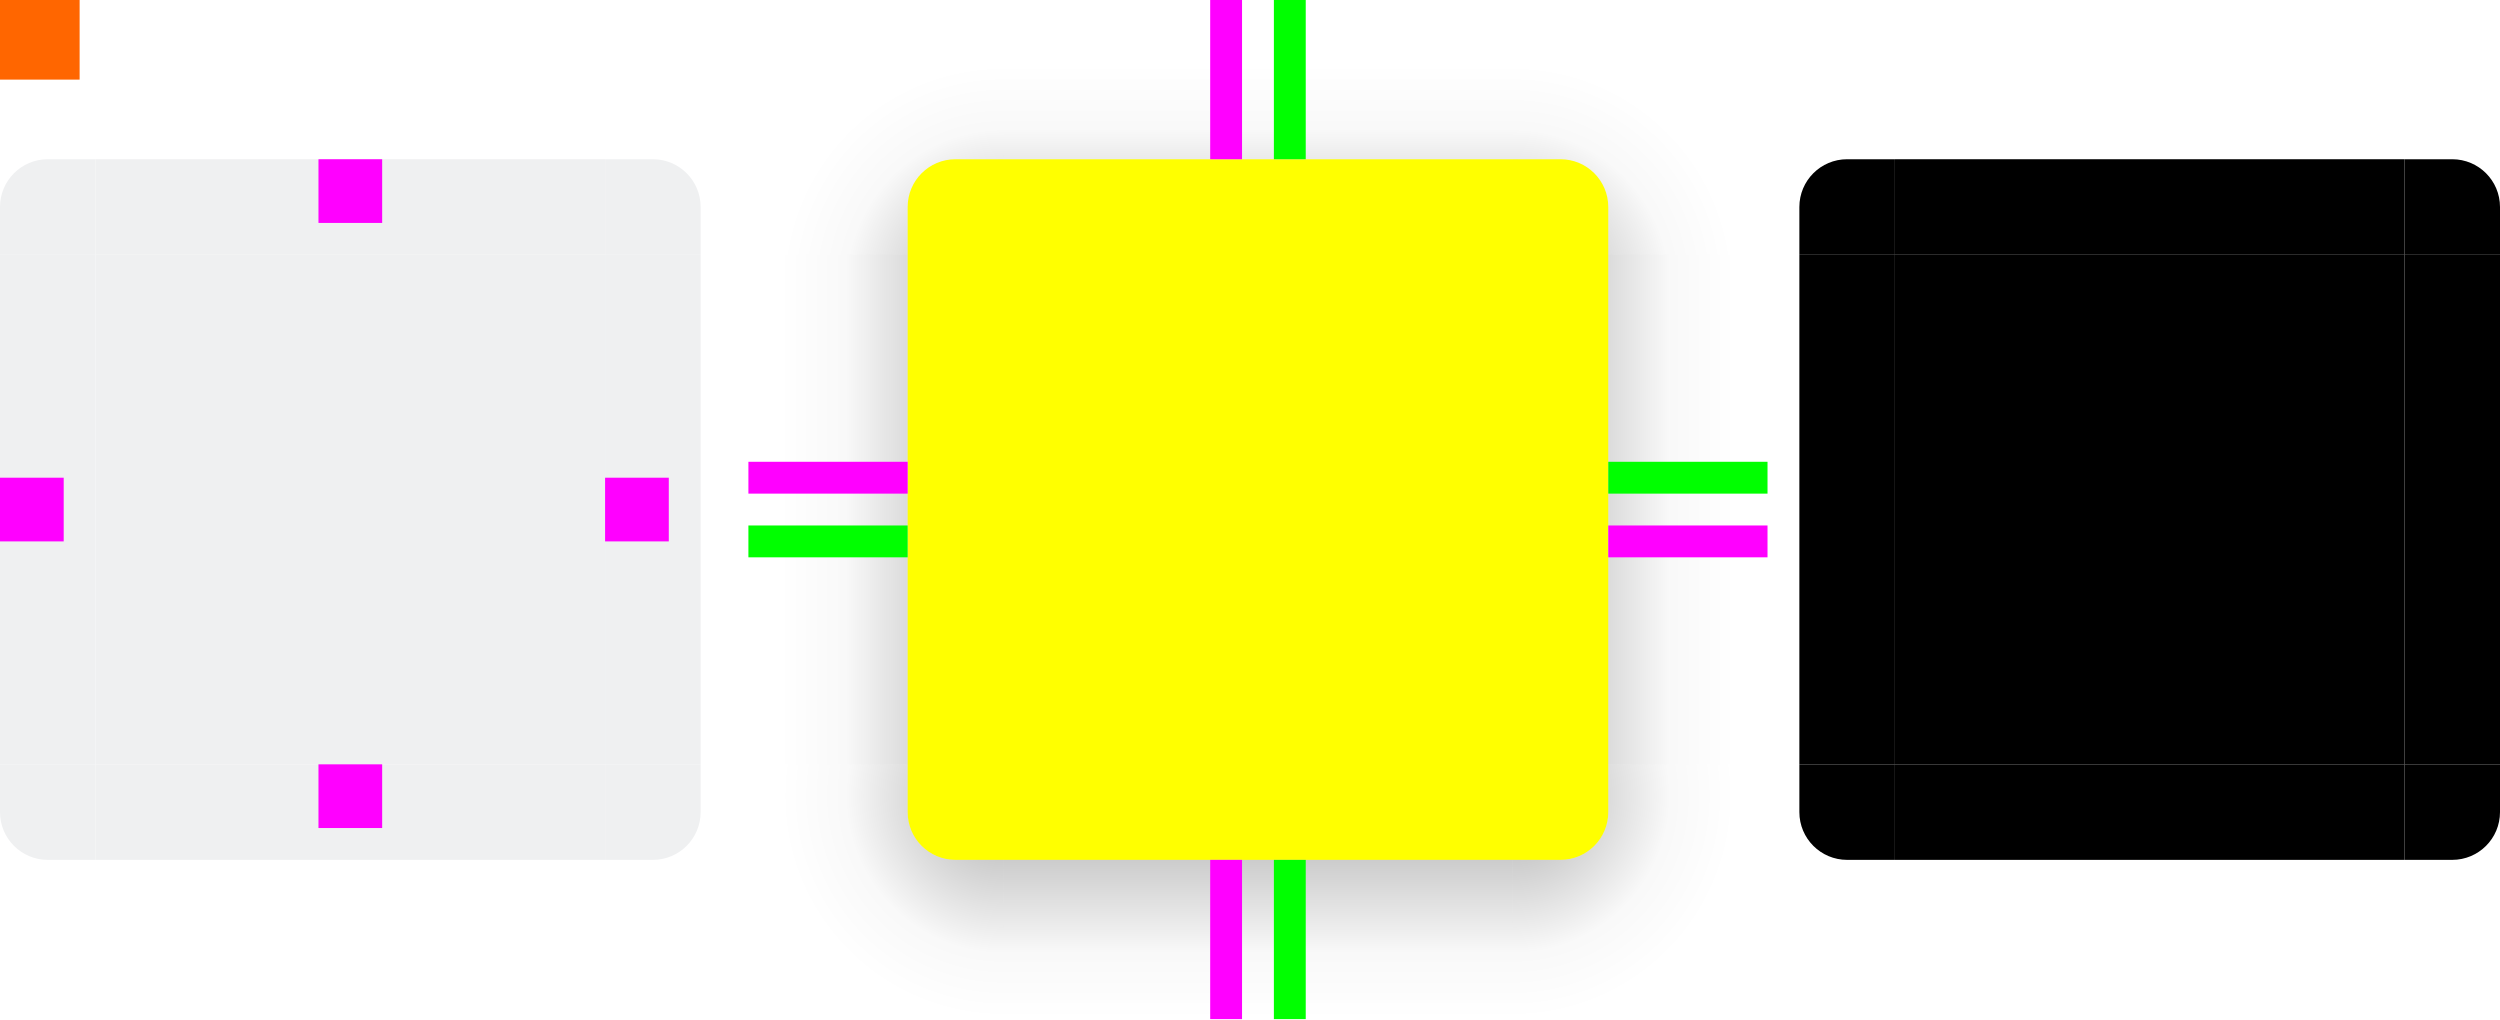
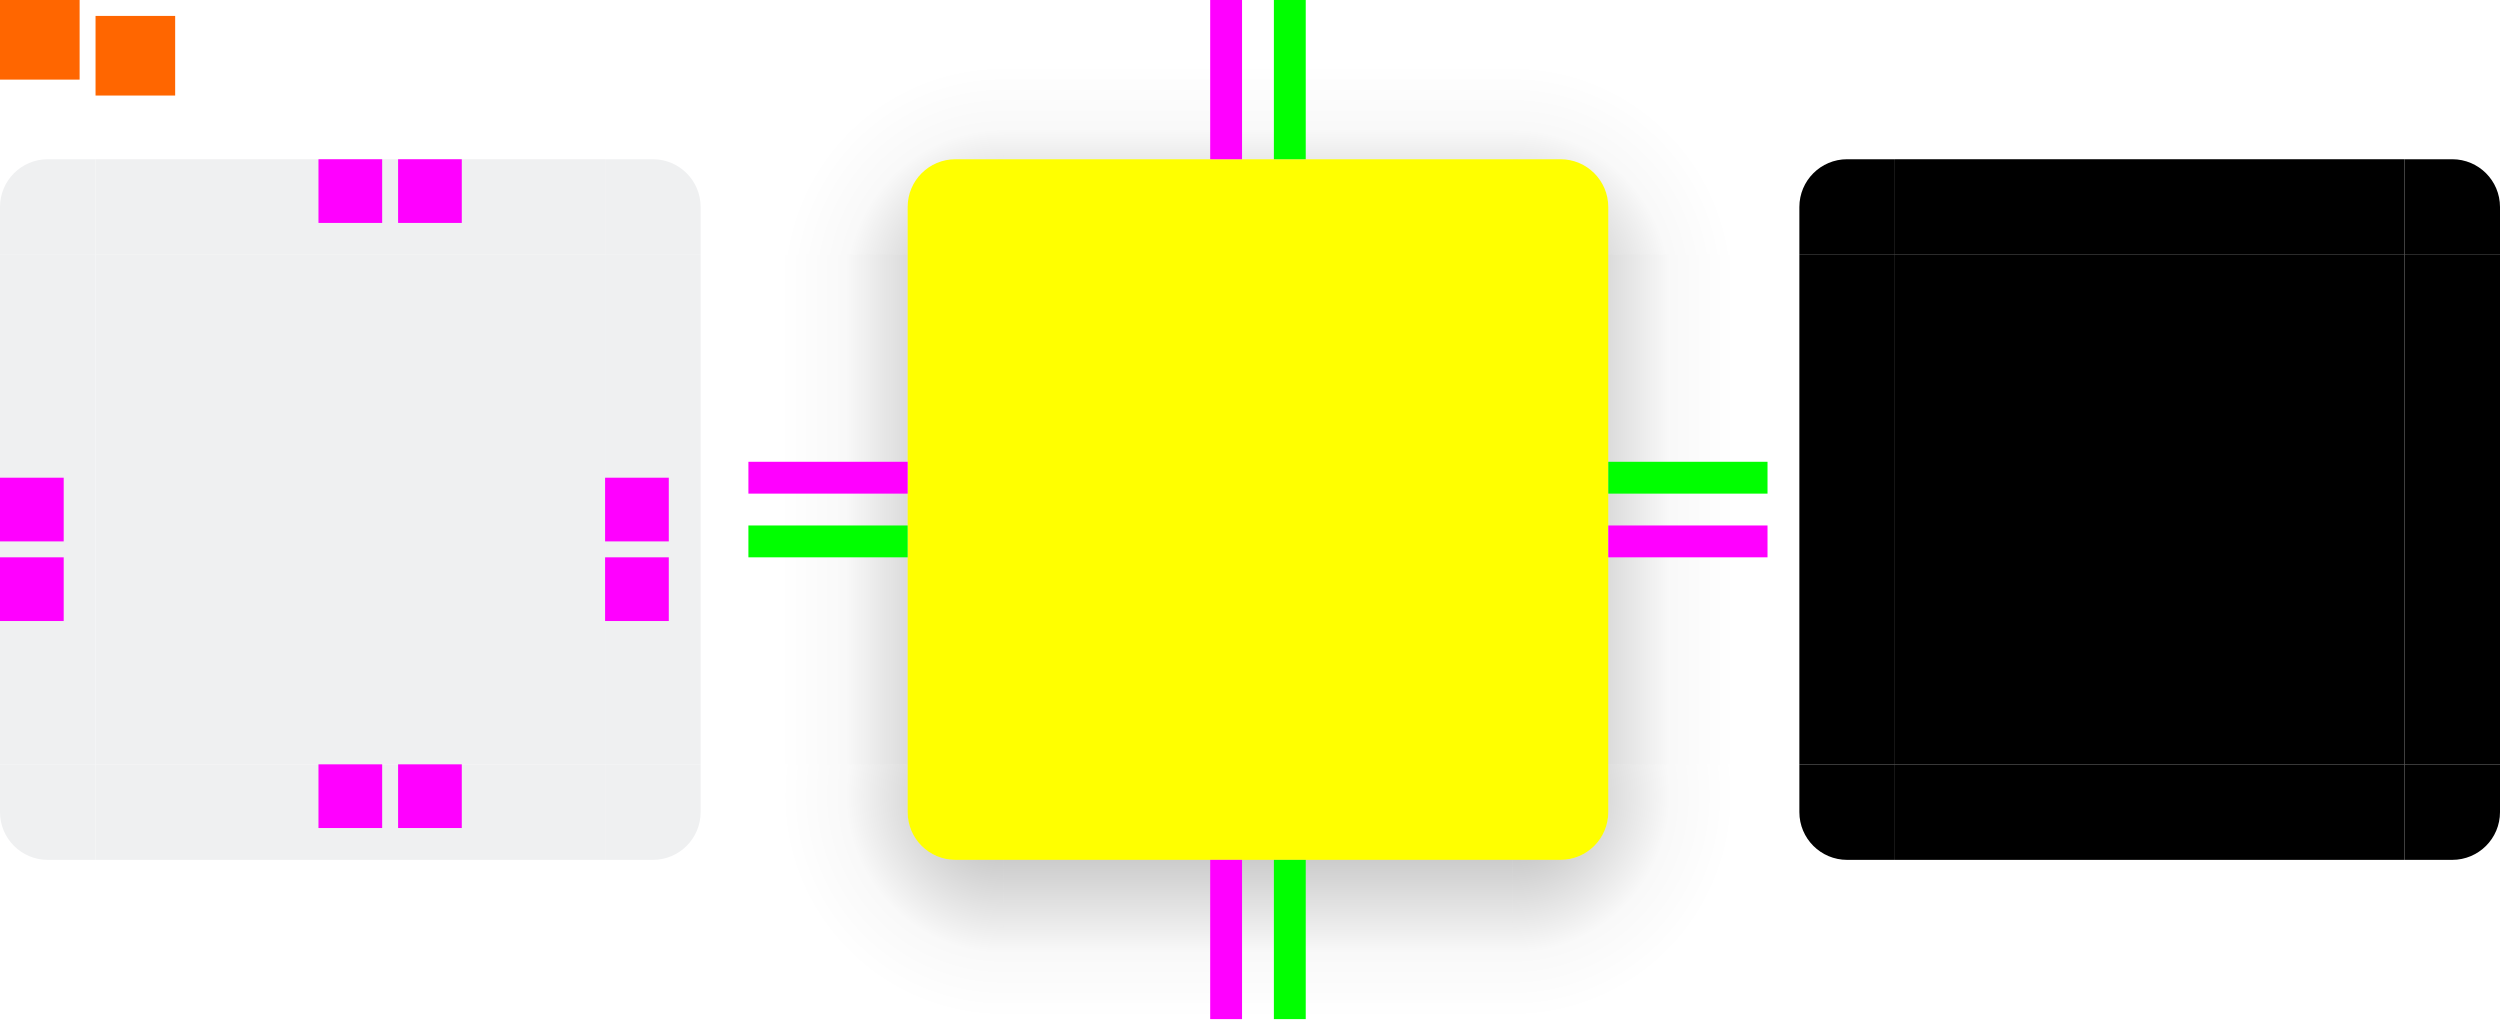
<svg xmlns="http://www.w3.org/2000/svg" xmlns:xlink="http://www.w3.org/1999/xlink" id="svg2" height="64" viewBox="0 0 157 64" width="157" version="1.1">
  <defs id="defs15">
    <style type="text/css" id="current-color-scheme">
            .ColorScheme-Text {
                color:#232629;
                stop-color:#232629;
            }
            .ColorScheme-Background {
                color:#eff0f1;
                stop-color:#eff0f1;
            }
        </style>
    <linearGradient id="shadow-side" gradientUnits="userSpaceOnUse">
      <stop id="stop1762" offset="0" style="stop-color:#000;stop-opacity:.2" />
      <stop id="stop1760" offset=".333" style="stop-color:#000;stop-opacity:.1" />
      <stop id="stop1758" offset=".5" style="stop-color:#000;stop-opacity:.05" />
      <stop id="stop1756" offset=".583" style="stop-color:#000;stop-opacity:.025" />
      <stop id="stop1754" offset="1" style="stop-color:#000;stop-opacity:0" />
    </linearGradient>
    <linearGradient id="shadow-corner" gradientUnits="userSpaceOnUse">
      <stop id="stop11958" offset="0" style="stop-color:#000;stop-opacity:1" />
      <stop id="stop11960" offset=".286" style="stop-color:#000;stop-opacity:.2" />
      <stop id="stop11962" offset=".524" style="stop-color:#000;stop-opacity:.1" />
      <stop id="stop11966" offset=".643" style="stop-color:#000;stop-opacity:.05" />
      <stop id="stop11968" offset=".702" style="stop-color:#000;stop-opacity:.025" />
      <stop id="stop11970" offset="1" style="stop-color:#000;stop-opacity:0" />
    </linearGradient>
    <linearGradient xlink:href="#shadow-side" id="linearGradient1734" gradientUnits="userSpaceOnUse" x1="16" y1="6" x2="16" y2="16" />
    <linearGradient xlink:href="#shadow-side" id="linearGradient1984" gradientUnits="userSpaceOnUse" x1="12" y1="16" x2="2" y2="16" />
    <linearGradient xlink:href="#shadow-side" id="linearGradient4945" gradientUnits="userSpaceOnUse" x1="16" y1="14" x2="16" y2="4" />
    <linearGradient xlink:href="#shadow-side" id="linearGradient8667" gradientUnits="userSpaceOnUse" x1="4" y1="16" x2="14" y2="16" />
    <radialGradient xlink:href="#shadow-corner" id="radialGradient3268" cx="95" cy="50" fx="95" fy="50" r="6.5" gradientUnits="userSpaceOnUse" gradientTransform="matrix(0,2.153846,-2.153846,0,107.6923,-202.6154)" />
    <radialGradient xlink:href="#shadow-corner" id="radialGradient3268-4" cx="95" cy="50" fx="95" fy="50" r="6.5" gradientUnits="userSpaceOnUse" gradientTransform="matrix(0,2.153846,-2.153846,0,107.6923,-202.6154)" />
    <radialGradient xlink:href="#shadow-corner" id="radialGradient3268-6" cx="93.143" cy="50" fx="93.143" fy="50" r="6.5" gradientUnits="userSpaceOnUse" gradientTransform="matrix(0,2.153846,-2.153846,0,107.6923,-202.6154)" />
    <radialGradient xlink:href="#shadow-corner" id="radialGradient3268-6-6" cx="93.143" cy="50" fx="93.143" fy="50" r="6.5" gradientUnits="userSpaceOnUse" gradientTransform="matrix(0,2.153846,-2.153846,0,107.6923,-202.6154)" />
  </defs>
  <rect id="hint-tile-center" height="5" style="fill:#ff6600" width="5" x="0" y="0" />
  <g id="top" transform="translate(6,10)">
    <rect id="rect4152" height="6" style="opacity:1;fill:currentColor" class="ColorScheme-Background" width="32" x="0" y="0" />
  </g>
  <g id="bottom" transform="translate(6,48)">
    <rect id="rect4148" height="6" style="opacity:1;fill:currentColor" class="ColorScheme-Background" width="32" x="0" y="0" />
  </g>
  <g id="left" transform="translate(0,16)">
    <rect id="rect4144" height="32" style="opacity:1;fill:currentColor" class="ColorScheme-Background" width="6" x="0" y="0" />
  </g>
  <g id="right" transform="translate(38,16)">
    <rect id="rect4140" height="32" style="opacity:1;fill:currentColor" class="ColorScheme-Background" width="6" x="0" y="0" />
  </g>
  <g id="center" transform="translate(6,16)">
    <rect id="rect4138" height="32" style="opacity:1;fill:currentColor" class="ColorScheme-Background" width="32" x="0" y="0" />
  </g>
  <g id="topleft" transform="translate(0,10)">
    <path d="M 3,0 C 1.343,0 0,1.343 0,3 V 6 H 6 V 0 Z" style="opacity:1;fill:currentColor" class="ColorScheme-Background" id="path3115" />
  </g>
  <g id="topright" transform="translate(38,10)">
    <path d="M 0,0 V 6 H 6 V 3 C 6,1.343 4.657,0 3,0 Z" style="opacity:1;fill:currentColor" class="ColorScheme-Background" id="path3118" />
  </g>
  <g id="bottomleft" transform="translate(0,48)">
    <path d="M 3,6 H 6 V 0 H 0 v 3 c 0,1.657 1.343,3 3,3 z" style="opacity:1;fill:currentColor" class="ColorScheme-Background" id="path3124" />
  </g>
  <g id="bottomright" transform="translate(38,48)">
    <path d="M 3,6 H 0 V 0 H 6 V 3 C 6,4.657 4.657,6 3,6 Z" style="opacity:1;fill:currentColor" class="ColorScheme-Background" id="path3121" />
  </g>
  <rect id="hint-top-margin" height="4" style="fill:#ff00ff;stroke-width:1" width="4" x="20" y="10" />
  <rect id="hint-bottom-margin" height="4" style="fill:#ff00ff;stroke-width:1" width="4" x="20" y="48" />
  <rect id="hint-right-margin" height="4" style="fill:#ff00ff;stroke-width:1" width="4" x="38" y="30" />
  <rect id="hint-left-margin" height="4" style="fill:#ff00ff;stroke-width:1" width="4" x="0" y="30" />
  <rect id="hint-top-inset" height="9.99999993923e-09" style="fill:#00ff00" width="4" x="20" y="10" />
  <rect id="hint-bottom-inset" height="9.99999993923e-09" style="fill:#00ff00" width="4" x="20" y="54" />
  <rect id="hint-left-inset" height="4" style="fill:#00ff00" width="9.99999993923e-09" x="0" y="30" />
  <rect id="hint-right-inset" height="4" style="fill:#00ff00" width="9.99999993923e-09" x="44" y="30" />
  <rect id="mask-top" height="6" width="32" x="119" y="10" />
  <rect id="mask-center" height="32" width="32" x="119" y="16" />
  <rect id="mask-bottom" height="6" transform="scale(1,-1)" width="32" x="119" y="-54" />
  <rect id="mask-left" height="32" width="6" x="113" y="16" />
  <rect id="mask-right" height="32" width="6" x="151" y="16" />
  <path id="mask-topleft" d="m 116,10 c -1.657,0 -3,1.343 -3,3 v 3 h 6 v -6 z" />
  <path id="mask-topright" d="m 151,10 v 6 h 6 v -3 c 0,-1.657 -1.343,-3 -3,-3 z" />
  <path id="mask-bottomleft" d="m 116,54 h 3 v -6 h -6 v 3 c 0,1.657 1.343,3 3,3 z" />
  <path id="mask-bottomright" d="m 154,54 h -3 v -6 h 6 v 3 c 0,1.657 -1.343,3 -3,3 z" />
  <rect id="rect30894" height="44" rx="3" style="fill:#ffff00;fill-rule:evenodd" width="44" x="57" y="10" ry="3" />
  <g id="shadow-center" transform="translate(63,16)">
    <rect id="rect4908" height="32" style="opacity:0.001;fill-opacity:0.001" width="32" x="0" y="0" />
  </g>
  <g id="shadow-top" transform="translate(63)">
    <rect id="st" height="10" width="32" style="fill:url(#linearGradient4945);fill-opacity:1" x="0" y="0" />
    <rect id="rect1546" height="6" style="opacity:0.001;fill:#000000;fill-opacity:0.004;fill-rule:evenodd" width="32" y="10" x="0" />
  </g>
  <g id="shadow-bottom" transform="translate(63,48)">
    <rect id="rect1546-6" height="6" style="opacity:0.001;fill:#000000;fill-opacity:0.004;fill-rule:evenodd" width="32" x="0" y="0" />
    <rect id="sb" height="10" width="32" y="6" style="fill:url(#linearGradient1734);fill-opacity:1" x="0" />
  </g>
  <g id="shadow-left" transform="translate(47,16)">
    <rect id="sl" height="32" width="10" style="fill:url(#linearGradient1984);fill-opacity:1" x="0" y="0" />
    <rect id="rect1546-3-7" height="32" style="opacity:0.001;fill:#000000;fill-opacity:0.004;fill-rule:evenodd" width="6" x="10" y="0" />
  </g>
  <g id="shadow-right" transform="translate(95,16)">
    <rect id="rect1546-3" height="32" style="opacity:0.001;fill:#000000;fill-opacity:0.004;fill-rule:evenodd" width="6" x="0" y="0" />
    <rect id="sr" height="32" width="10" x="6" style="fill:url(#linearGradient8667);fill-opacity:1" y="0" />
  </g>
  <rect id="shadow-hint-top-margin" height="10" style="fill:#ff00ff" width="2" x="76" y="0" />
  <rect id="shadow-hint-bottom-margin" height="10" style="fill:#ff00ff" width="2" x="76" y="54" />
  <rect id="shadow-hint-right-margin" height="2" style="fill:#ff00ff" width="10" x="101" y="33" />
  <rect id="shadow-hint-left-margin" height="2" style="fill:#ff00ff" width="10" x="47" y="29" />
  <rect id="shadow-hint-top-inset" height="10" style="fill:#00ff00" width="2" x="80" y="0" />
  <rect id="shadow-hint-bottom-inset" height="10" style="fill:#00ff00" width="2" x="80" y="54" />
  <rect id="shadow-hint-right-inset" height="2" style="fill:#00ff00" width="10" x="101" y="29" />
  <rect id="shadow-hint-left-inset" height="2" style="fill:#00ff00" width="10" x="47" y="33" />
  <g id="shadow-bottomright" transform="translate(95,48)">
    <path d="M 3,6 H 0 V 0 H 6 V 3 C 6,4.657 4.657,6 3,6 Z" style="fill:#000000;fill-opacity:0.004;opacity:0.001" id="path95" />
    <path id="path2368" style="fill:url(#radialGradient3268);fill-opacity:1;fill-rule:evenodd;stroke-width:1" d="M 6,0 V 3 C 6,4.657 4.657,6 3,6 H 0 V 16 H 3 A 13,13 0 0 0 16,3 V 0 Z" />
  </g>
  <g id="shadow-bottomright-9" transform="translate(95,48)" />
  <g id="shadow-bottomleft" transform="matrix(-1,0,0,1,63,48)">
    <path d="M 3,6 H 0 V 0 H 6 V 3 C 6,4.657 4.657,6 3,6 Z" style="opacity:0.001;fill:#000000;fill-opacity:0.004" id="path95-1" />
    <path id="path2368-0" style="fill:url(#radialGradient3268-4);fill-opacity:1;fill-rule:evenodd;stroke-width:1" d="M 6,0 V 3 C 6,4.657 4.657,6 3,6 H 0 V 16 H 3 C 10.18,16 16,10.18 16,3 V 0 Z" />
  </g>
  <g id="shadow-topright" transform="matrix(1,0,0,-1,95,16)">
    <path d="M 3,6 H 0 V 0 H 6 V 3 C 6,4.657 4.657,6 3,6 Z" style="opacity:0.001;fill:#000000;fill-opacity:0.004" id="path95-4" />
    <path id="path2368-7" style="fill:url(#radialGradient3268-6);fill-opacity:1;fill-rule:evenodd;stroke-width:1" d="M 6,0 V 3 C 6,4.657 4.657,6 3,6 H 0 V 16 H 3 C 10.18,16 16,10.18 16,3 V 0 Z" />
  </g>
  <g id="shadow-topleft" transform="rotate(180,31.5,8)">
    <path d="M 3,6 H 0 V 0 H 6 V 3 C 6,4.657 4.657,6 3,6 Z" style="opacity:0.001;fill:#000000;fill-opacity:0.004" id="path95-4-2" />
    <path id="path2368-7-5" style="fill:url(#radialGradient3268-6-6);fill-opacity:1;fill-rule:evenodd;stroke-width:1" d="M 6,0 V 3 C 6,4.657 4.657,6 3,6 H 0 V 16 H 3 A 13,13 0 0 0 16,3 V 0 Z" />
  </g>
  <rect style="color:#eff0f1;fill:currentColor;fill-opacity:1;stroke:none;stop-color:#eff0f1" id="thick-center" width="32" height="32" x="19" y="75" class="ColorScheme-Background" />
  <rect transform="rotate(90)" style="fill:#800080;fill-opacity:1;stroke:none;stroke-width:1.155" id="thick-hint-right-margin" width="4" height="8" x="95" y="-56" />
  <rect transform="rotate(90)" y="-20" x="95" height="8" width="4" id="thick-hint-left-margin" style="fill:#800080;fill-opacity:1;stroke:none;stroke-width:1.155" />
  <rect y="69" x="38" height="8" width="4" id="thick-hint-top-margin" style="fill:#800080;fill-opacity:1;stroke:none;stroke-width:1.155" />
  <rect style="fill:#800080;fill-opacity:1;stroke:none;stroke-width:1.155" id="thick-hint-bottom-margin" width="4" height="8" x="39" y="105" />
+   <rect id="floating-hint-top-margin" height="4" style="fill:#ff00ff;stroke-width:1" width="4" x="25" y="10" />
+   <rect id="floating-hint-right-margin" height="4" style="fill:#ff00ff;stroke-width:1" width="4" x="38" y="35" />
+   <rect id="floating-hint-bottom-margin" height="4" style="fill:#ff00ff;stroke-width:1" width="4" x="25" y="48" />
+   <rect id="floating-hint-left-margin" height="4" style="fill:#ff00ff;stroke-width:1" width="4" x="0" y="35" />
+   <rect id="floating-center" height="5" style="fill:#ff6600" width="5" x="6" y="1" />
</svg>
